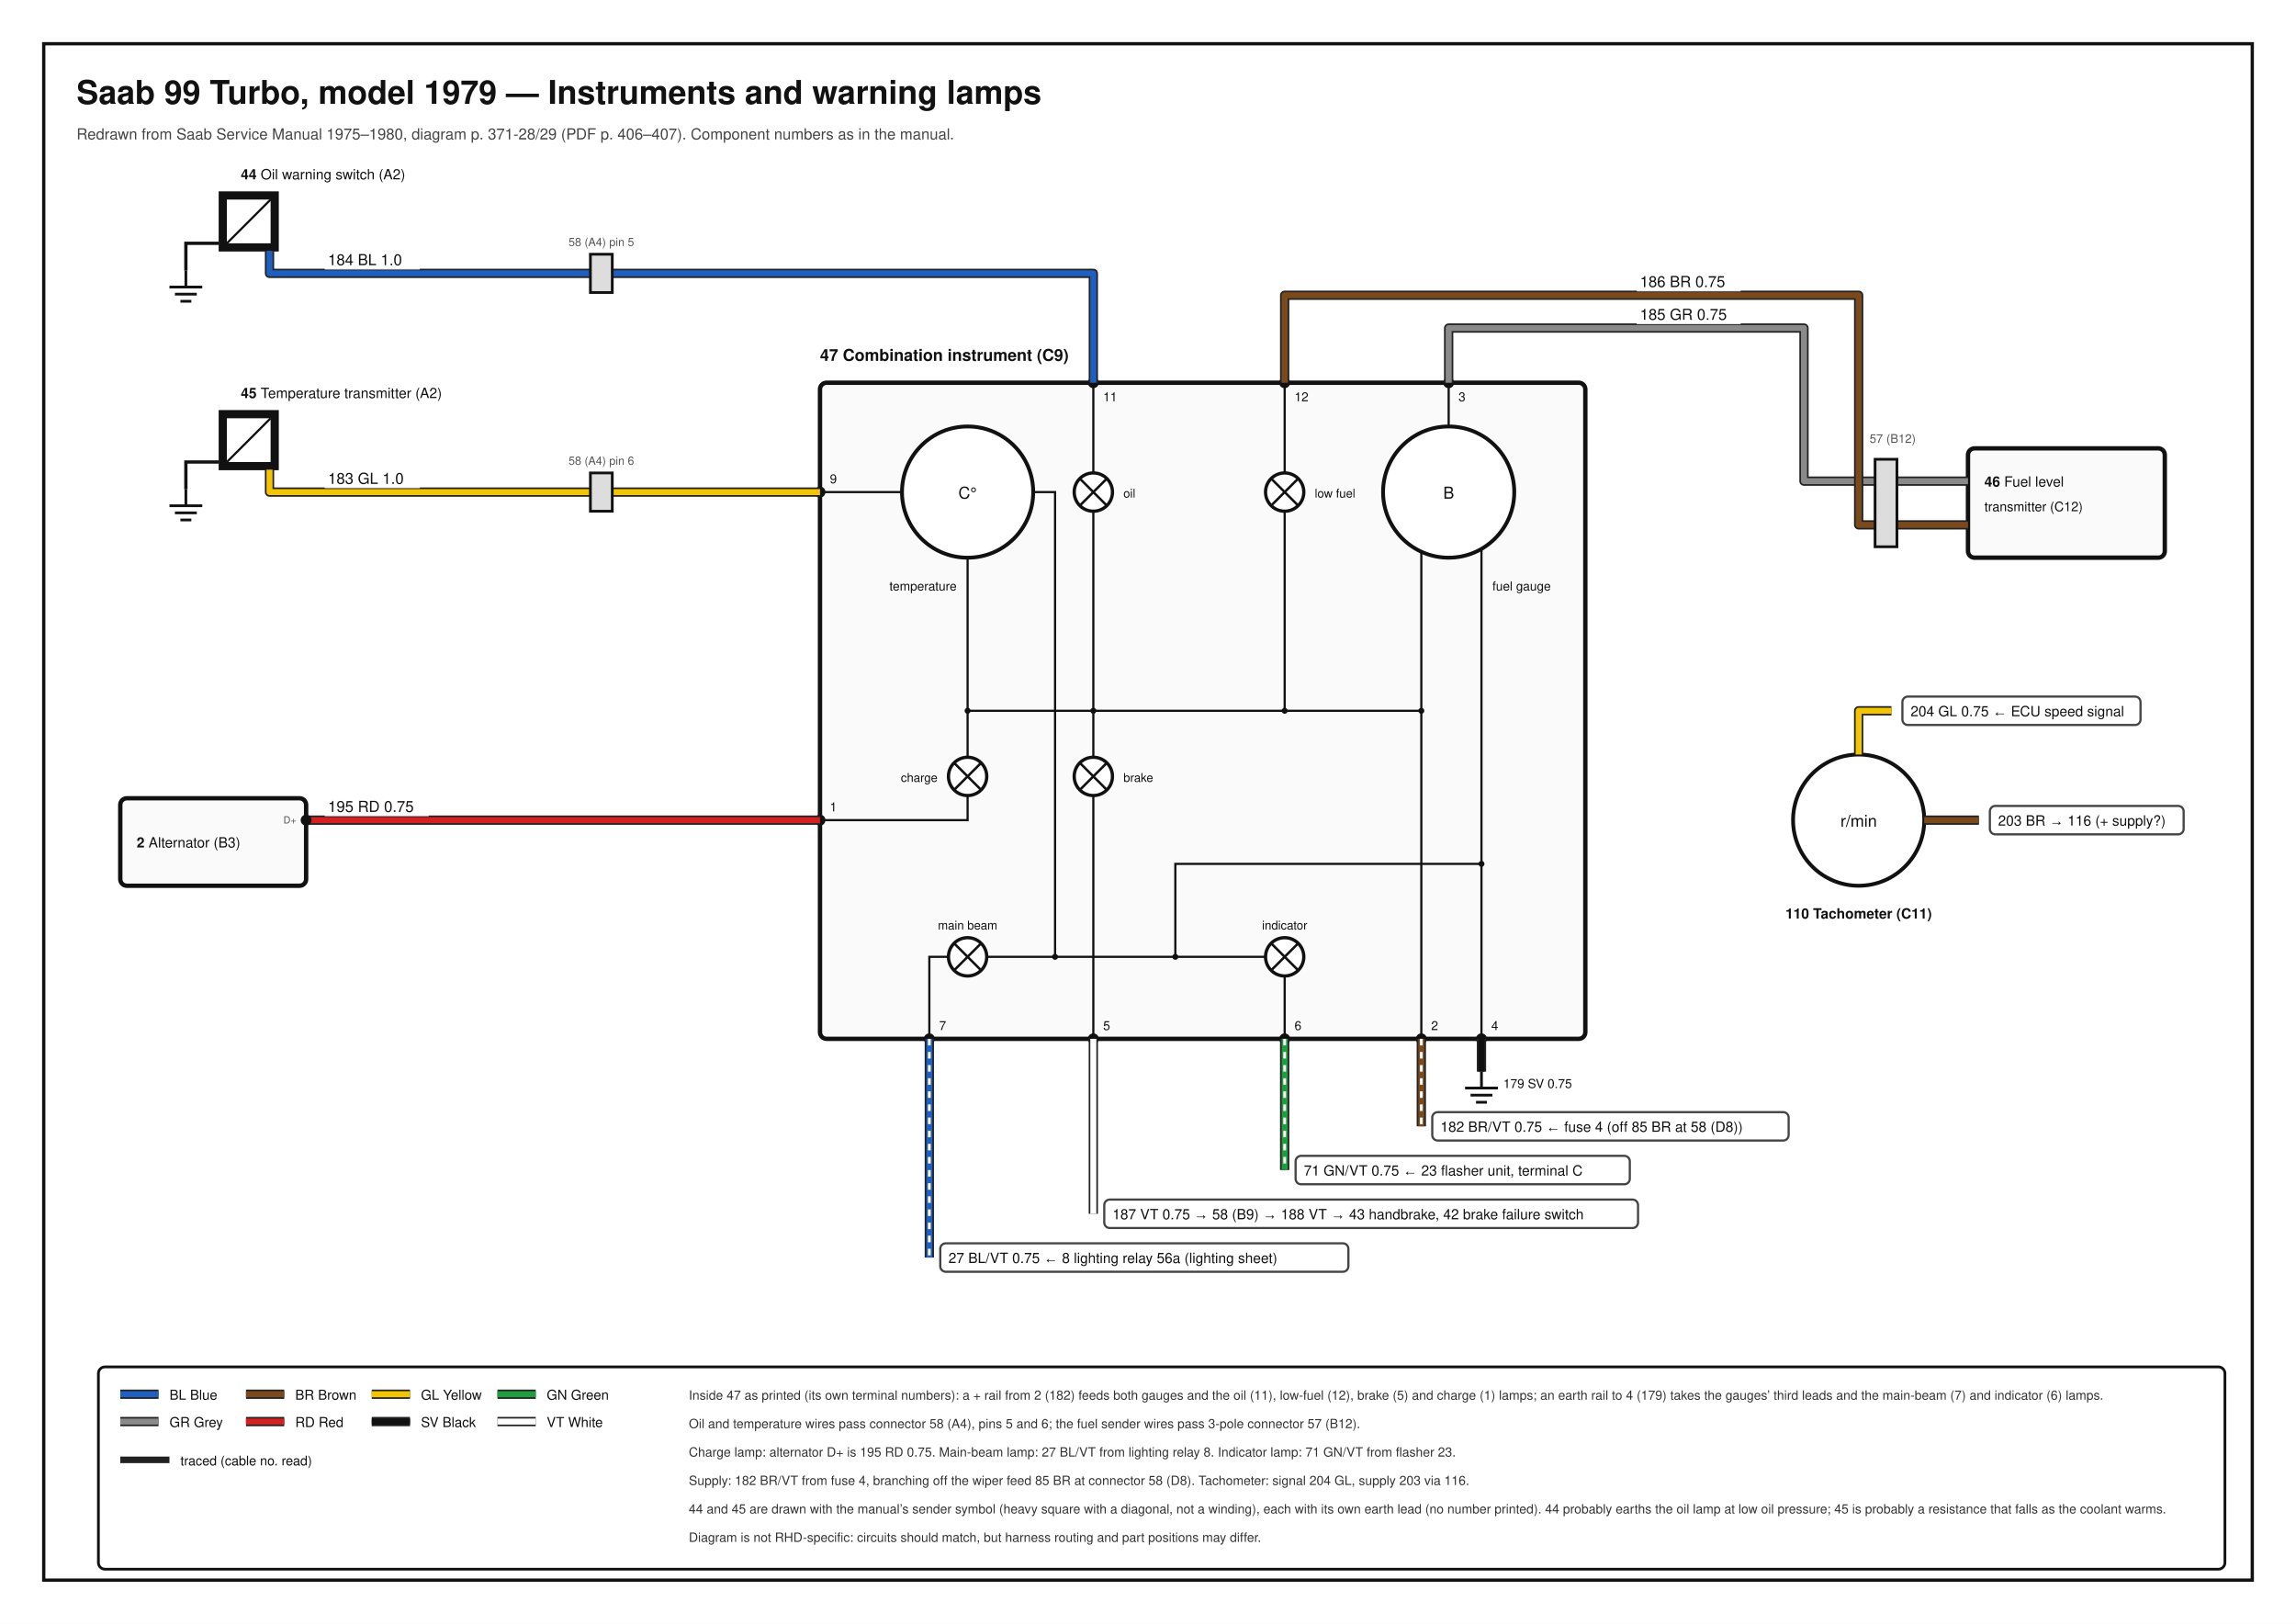
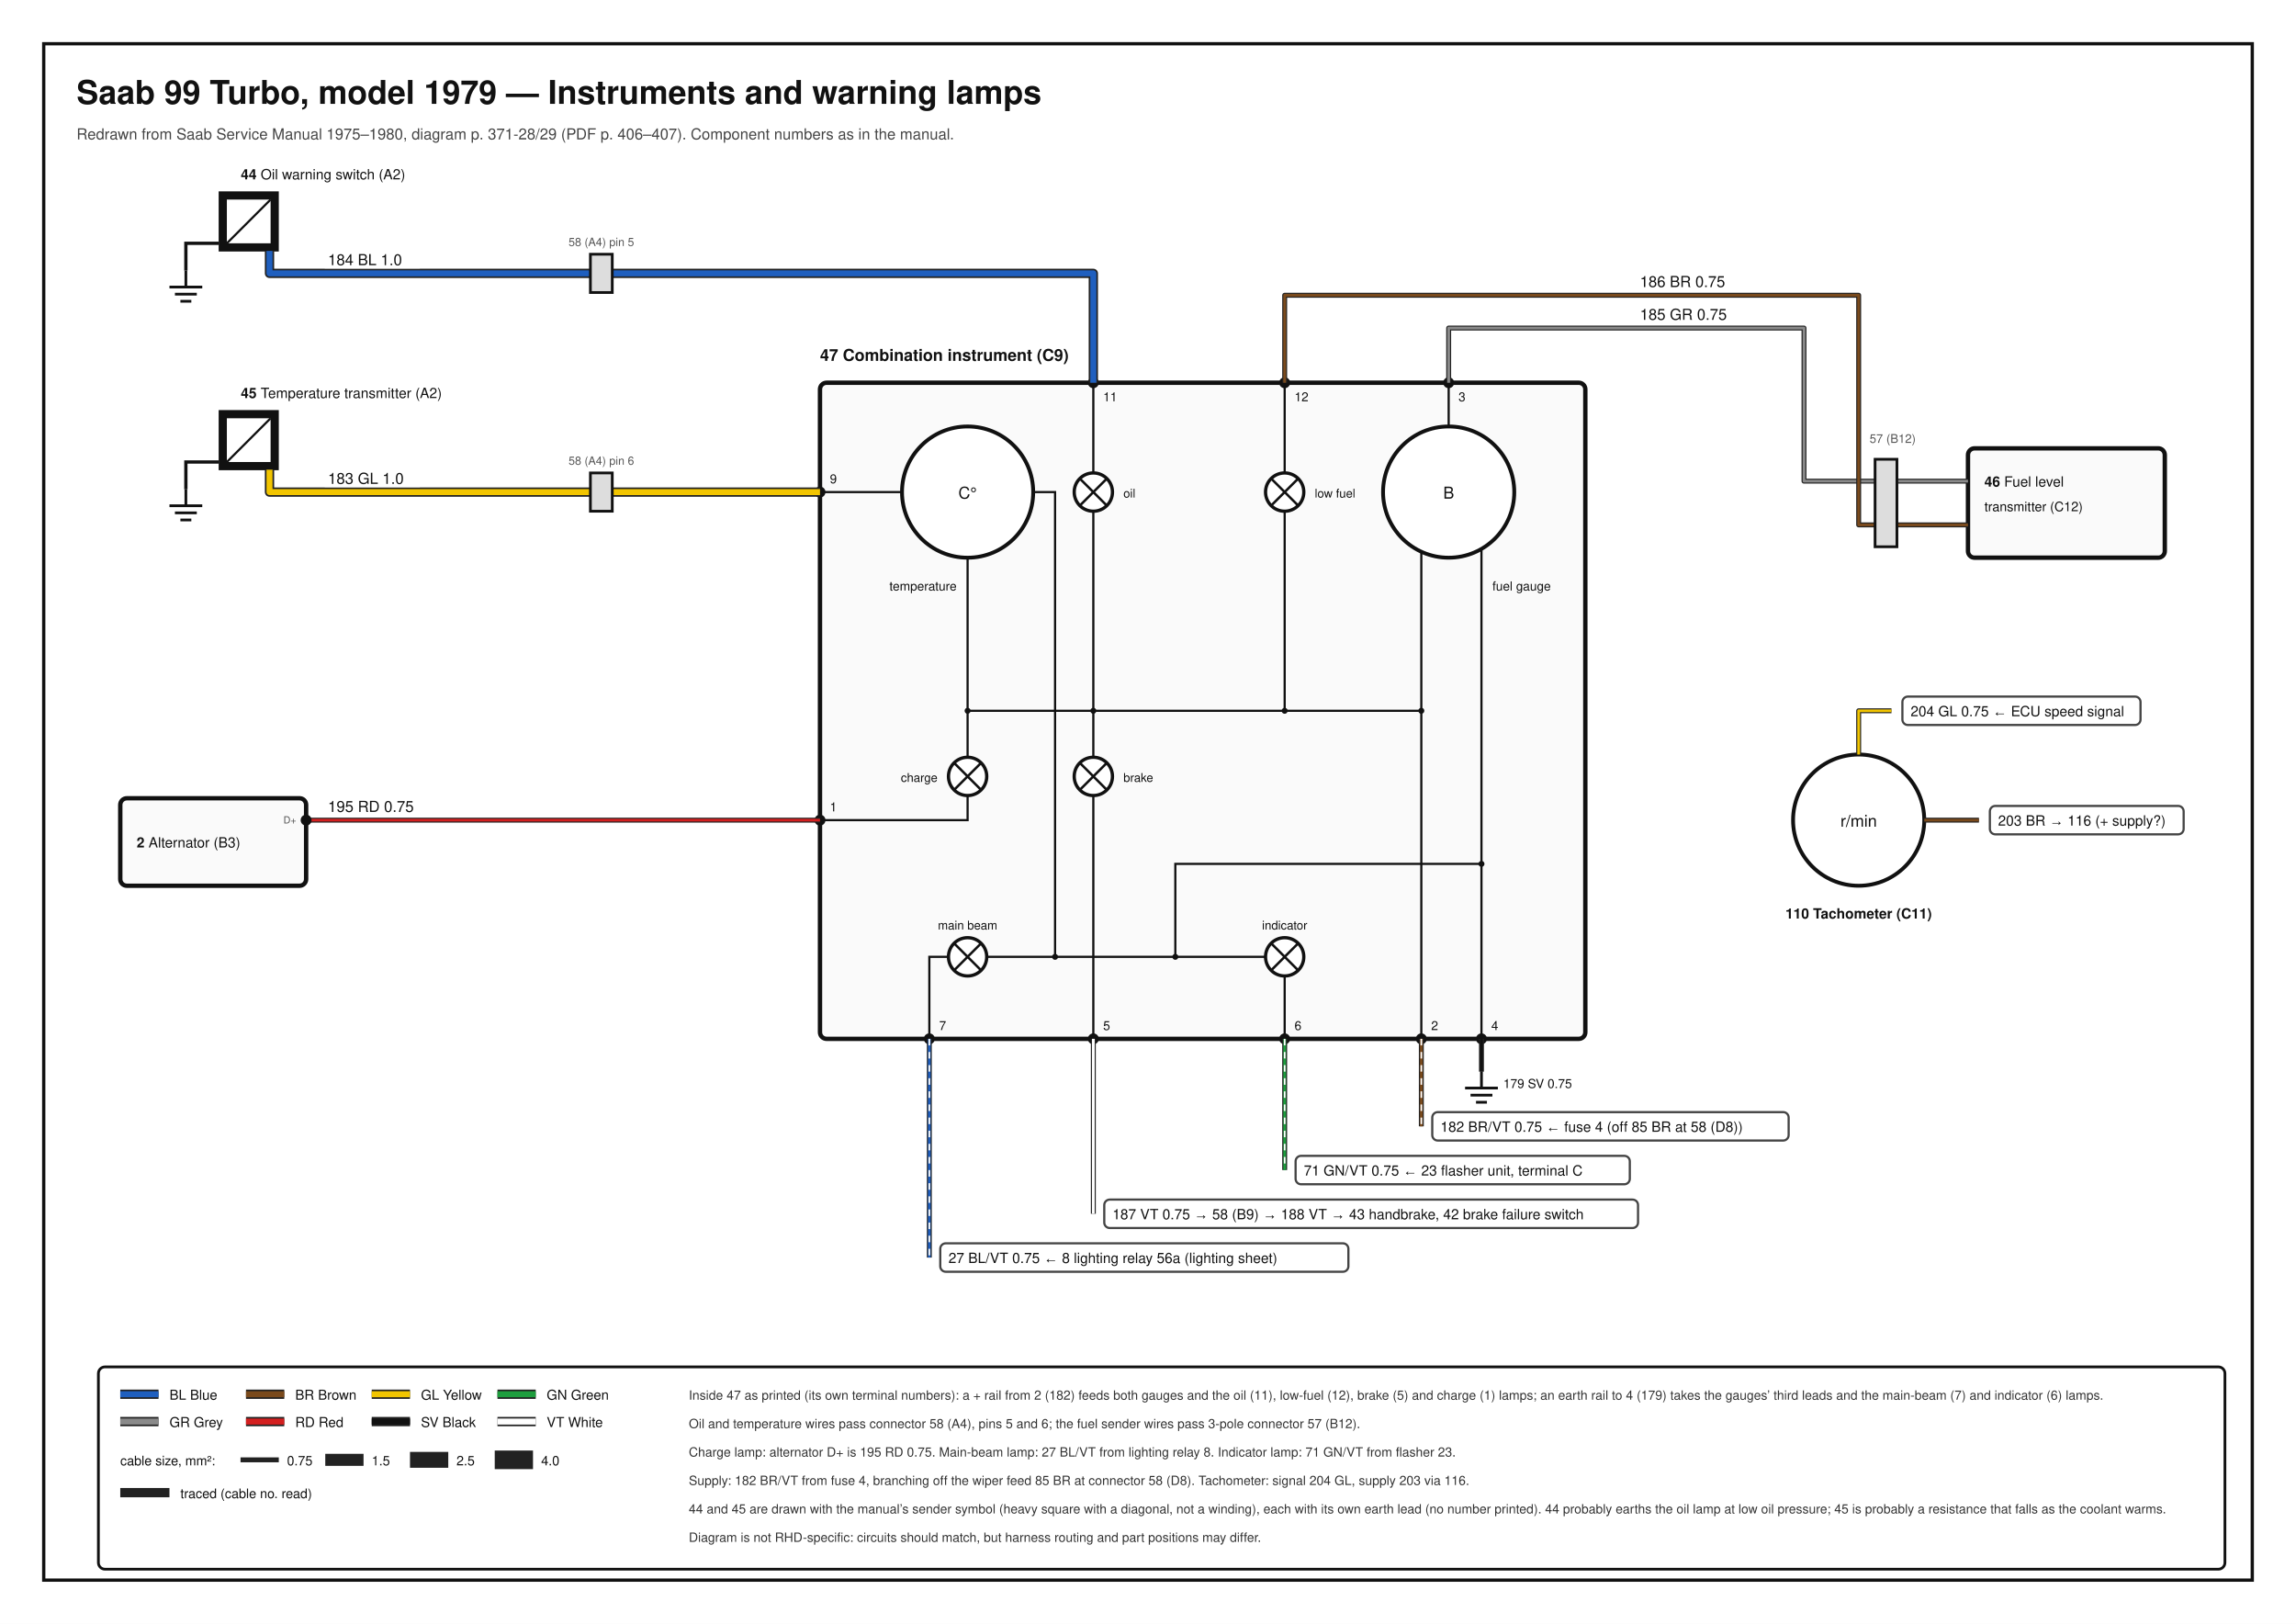
<svg xmlns="http://www.w3.org/2000/svg" width="420mm" height="297mm" viewBox="0 0 420 297" font-family="Helvetica, Arial, sans-serif">
  <rect width="420" height="297" fill="#fff" />
  <rect x="8" y="8" width="404" height="281" fill="none" stroke="#111" stroke-width=".6" />
  <text x="14" y="19" font-size="6" text-anchor="start" font-weight="bold" fill="#111">Saab 99 Turbo, model 1979 — Instruments and warning lamps</text>
  <text x="14" y="25.5" font-size="2.8" text-anchor="start" font-weight="normal" fill="#444">Redrawn from Saab Service Manual 1975–1980, diagram p. 371-28/29 (PDF p. 406–407). Component numbers as in the manual.</text>
  <rect x="150" y="70" width="140" height="120" rx="1.2" fill="#fafafa" stroke="#111" stroke-width="0.8" />
  <text x="150" y="66" font-size="3" text-anchor="start" font-weight="bold" fill="#111">47 Combination instrument (C9)</text>
  <circle cx="150" cy="90" r="1.0" fill="#111" />
  <text x="151.8" y="88.4" font-size="2.3" text-anchor="start" font-weight="normal" fill="#111">9</text>
  <circle cx="150" cy="150" r="1.0" fill="#111" />
  <text x="151.8" y="148.4" font-size="2.3" text-anchor="start" font-weight="normal" fill="#111">1</text>
  <circle cx="200" cy="70" r="1.0" fill="#111" />
  <text x="201.8" y="73.4" font-size="2.3" text-anchor="start" font-weight="normal" fill="#111">11</text>
  <circle cx="235" cy="70" r="1.0" fill="#111" />
  <text x="236.8" y="73.4" font-size="2.3" text-anchor="start" font-weight="normal" fill="#111">12</text>
  <circle cx="265" cy="70" r="1.0" fill="#111" />
  <text x="266.8" y="73.4" font-size="2.3" text-anchor="start" font-weight="normal" fill="#111">3</text>
  <circle cx="170" cy="190" r="1.0" fill="#111" />
  <text x="171.8" y="188.4" font-size="2.3" text-anchor="start" font-weight="normal" fill="#111">7</text>
  <circle cx="200" cy="190" r="1.0" fill="#111" />
  <text x="201.8" y="188.4" font-size="2.3" text-anchor="start" font-weight="normal" fill="#111">5</text>
  <circle cx="235" cy="190" r="1.0" fill="#111" />
  <text x="236.8" y="188.4" font-size="2.3" text-anchor="start" font-weight="normal" fill="#111">6</text>
  <circle cx="260" cy="190" r="1.0" fill="#111" />
  <text x="261.8" y="188.4" font-size="2.3" text-anchor="start" font-weight="normal" fill="#111">2</text>
  <circle cx="271" cy="190" r="1.0" fill="#111" />
  <text x="272.8" y="188.4" font-size="2.3" text-anchor="start" font-weight="normal" fill="#111">4</text>
  <circle cx="177" cy="90" r="12" fill="#fff" stroke="#111" stroke-width=".7" />
  <text x="177" y="91.2" font-size="3" text-anchor="middle" font-weight="normal" fill="#111">C°</text>
  <path d="M150,90 L165,90" fill="none" stroke="#111" stroke-width=".4" />
  <text x="175" y="108" font-size="2.3" text-anchor="end" font-weight="normal" fill="#111">temperature</text>
  <path d="M177,102 L177,130" fill="none" stroke="#111" stroke-width=".4" />
  <circle cx="177" cy="130" r=".55" fill="#111" />
  <path d="M189,90 L193,90 L193,175" fill="none" stroke="#111" stroke-width=".4" />
  <circle cx="193" cy="175" r=".55" fill="#111" />
  <circle cx="265" cy="90" r="12" fill="#fff" stroke="#111" stroke-width=".7" />
  <text x="265" y="91.2" font-size="3" text-anchor="middle" font-weight="normal" fill="#111">B</text>
  <path d="M265,70 L265,78" fill="none" stroke="#111" stroke-width=".4" />
  <text x="273" y="108" font-size="2.3" text-anchor="start" font-weight="normal" fill="#111">fuel gauge</text>
  <path d="M260,100.91 L260,190" fill="none" stroke="#111" stroke-width=".4" />
  <circle cx="260" cy="130" r=".55" fill="#111" />
  <path d="M271,100.39 L271,190" fill="none" stroke="#111" stroke-width=".4" />
  <circle cx="271" cy="158" r=".55" fill="#111" />
  <path d="M177,130 L260,130" fill="none" stroke="#111" stroke-width=".4" />
  <path d="M200,70 L200,86.5" fill="none" stroke="#111" stroke-width=".4" />
  <circle cx="200" cy="90" r="3.5" fill="#fff" stroke="#111" stroke-width=".6" />
  <path d="M197.55,87.55 L202.45,92.45 M197.55,92.45 L202.45,87.55" stroke="#111" stroke-width=".45" />
  <path d="M200,93.5 L200,130" fill="none" stroke="#111" stroke-width=".4" />
  <circle cx="200" cy="130" r=".55" fill="#111" />
  <text x="205.5" y="91" font-size="2.2" text-anchor="start" font-weight="normal" fill="#111">oil</text>
  <path d="M235,70 L235,86.5" fill="none" stroke="#111" stroke-width=".4" />
  <circle cx="235" cy="90" r="3.5" fill="#fff" stroke="#111" stroke-width=".6" />
  <path d="M232.55,87.55 L237.45,92.45 M232.55,92.45 L237.45,87.55" stroke="#111" stroke-width=".45" />
  <path d="M235,93.5 L235,130" fill="none" stroke="#111" stroke-width=".4" />
  <circle cx="235" cy="130" r=".55" fill="#111" />
  <text x="240.5" y="91" font-size="2.2" text-anchor="start" font-weight="normal" fill="#111">low fuel</text>
  <path d="M200,130 L200,138.5" fill="none" stroke="#111" stroke-width=".4" />
  <circle cx="200" cy="142" r="3.5" fill="#fff" stroke="#111" stroke-width=".6" />
  <path d="M197.55,139.55 L202.45,144.45 M197.55,144.45 L202.45,139.55" stroke="#111" stroke-width=".45" />
  <path d="M200,145.5 L200,190" fill="none" stroke="#111" stroke-width=".4" />
  <text x="205.5" y="143" font-size="2.2" text-anchor="start" font-weight="normal" fill="#111">brake</text>
  <path d="M177,130 L177,138.5" fill="none" stroke="#111" stroke-width=".4" />
  <circle cx="177" cy="142" r="3.5" fill="#fff" stroke="#111" stroke-width=".6" />
  <path d="M174.55,139.55 L179.45,144.45 M174.55,144.45 L179.45,139.55" stroke="#111" stroke-width=".45" />
  <path d="M177,145.5 L177,150 L150,150" fill="none" stroke="#111" stroke-width=".4" />
  <text x="171.5" y="143" font-size="2.2" text-anchor="end" font-weight="normal" fill="#111">charge</text>
  <circle cx="177" cy="175" r="3.5" fill="#fff" stroke="#111" stroke-width=".6" />
  <path d="M174.55,172.55 L179.45,177.45 M174.55,177.45 L179.45,172.55" stroke="#111" stroke-width=".45" />
  <path d="M173.5,175 L170,175 L170,190" fill="none" stroke="#111" stroke-width=".4" />
  <text x="177" y="170" font-size="2.2" text-anchor="middle" font-weight="normal" fill="#111">main beam</text>
  <path d="M180.5,175 L231.5,175" fill="none" stroke="#111" stroke-width=".4" />
  <circle cx="215" cy="175" r=".55" fill="#111" />
  <path d="M215,175 L215,158 L271,158" fill="none" stroke="#111" stroke-width=".4" />
  <circle cx="235" cy="175" r="3.5" fill="#fff" stroke="#111" stroke-width=".6" />
  <path d="M232.55,172.55 L237.45,177.45 M232.55,177.45 L237.45,172.55" stroke="#111" stroke-width=".45" />
  <path d="M235,178.5 L235,190" fill="none" stroke="#111" stroke-width=".4" />
  <text x="235" y="170" font-size="2.2" text-anchor="middle" font-weight="normal" fill="#111">indicator</text>
  <rect x="40.75" y="35.75" width="9.5" height="9.5" fill="#fff" stroke="#111" stroke-width="1.5" />
  <path d="M41.5,44.5 L49.5,36.5" stroke="#111" stroke-width=".4" />
  <path d="M40,44.5 h-6 v5" stroke="#111" stroke-width=".6" fill="none" />
  <path d="M34,49.5 v3 M31,52.5 h6 M32,53.8 h4 M33,55.1 h2" stroke="#111" stroke-width=".5" fill="none" />
  <text x="45.5" y="32.8" font-size="2.6" text-anchor="middle" font-weight="bold" fill="#111">44</text>
  <text x="47.69" y="32.8" font-size="2.6" text-anchor="start" font-weight="normal" fill="#111">Oil warning switch (A2)</text>
  <path d="M49.3,45.9 L49.3,50 L200,50 L200,70" fill="none" stroke="#222" stroke-width="1.7" stroke-linejoin="round" />
  <path d="M49.3,45.9 L49.3,50 L200,50 L200,70" fill="none" stroke="#1f5fbf" stroke-width="1.1" stroke-linejoin="round" />
-   <rect x="59.4" y="45.5" width="17.4" height="3.8" fill="#fff" opacity=".85" />
+   <rect x="59.4" y="45.5" width="17.4" height="3.6" fill="#fff" opacity=".85" />
  <text x="60" y="48.5" font-size="2.8" text-anchor="start" font-weight="normal" fill="#111">184 BL 1.0</text>
  <rect x="108" y="46.5" width="4" height="7" fill="#ddd" stroke="#111" stroke-width=".5" />
  <text x="110" y="45.0" font-size="2.1" text-anchor="middle" font-weight="normal" fill="#555">58 (A4) pin 5</text>
  <rect x="40.75" y="75.75" width="9.5" height="9.5" fill="#fff" stroke="#111" stroke-width="1.5" />
  <path d="M41.5,84.5 L49.5,76.5" stroke="#111" stroke-width=".4" />
  <path d="M40,84.5 h-6 v5" stroke="#111" stroke-width=".6" fill="none" />
  <path d="M34,89.5 v3 M31,92.5 h6 M32,93.8 h4 M33,95.1 h2" stroke="#111" stroke-width=".5" fill="none" />
  <text x="45.5" y="72.8" font-size="2.6" text-anchor="middle" font-weight="bold" fill="#111">45</text>
  <text x="47.69" y="72.8" font-size="2.6" text-anchor="start" font-weight="normal" fill="#111">Temperature transmitter (A2)</text>
  <path d="M49.3,85.9 L49.3,90 L150,90" fill="none" stroke="#222" stroke-width="1.7" stroke-linejoin="round" />
  <path d="M49.3,85.9 L49.3,90 L150,90" fill="none" stroke="#f2c500" stroke-width="1.1" stroke-linejoin="round" />
-   <rect x="59.4" y="85.5" width="17.4" height="3.8" fill="#fff" opacity=".85" />
+   <rect x="59.4" y="85.5" width="17.4" height="3.6" fill="#fff" opacity=".85" />
  <text x="60" y="88.5" font-size="2.8" text-anchor="start" font-weight="normal" fill="#111">183 GL 1.0</text>
  <rect x="108" y="86.5" width="4" height="7" fill="#ddd" stroke="#111" stroke-width=".5" />
  <text x="110" y="85.0" font-size="2.1" text-anchor="middle" font-weight="normal" fill="#555">58 (A4) pin 6</text>
  <rect x="22" y="146" width="34" height="16" rx="1.2" fill="#fafafa" stroke="#111" stroke-width="0.8" />
  <text x="25" y="155" font-size="2.6" text-anchor="start" font-weight="normal" fill="#111">
    <tspan font-weight="bold">2</tspan> Alternator (B3)</text>
-   <path d="M56,150 L150,150" fill="none" stroke="#222" stroke-width="1.7" stroke-linejoin="round" />
-   <path d="M56,150 L150,150" fill="none" stroke="#d42020" stroke-width="1.1" stroke-linejoin="round" />
-   <rect x="59.4" y="145.5" width="19.02" height="3.8" fill="#fff" opacity=".85" />
+   <path d="M56,150 L150,150" fill="none" stroke="#222" stroke-width="0.9" stroke-linejoin="round" />
+   <path d="M56,150 L150,150" fill="none" stroke="#d42020" stroke-width="0.5" stroke-linejoin="round" />
+   <rect x="59.4" y="145.5" width="19.02" height="3.6" fill="#fff" opacity=".85" />
  <text x="60" y="148.5" font-size="2.8" text-anchor="start" font-weight="normal" fill="#111">195 RD 0.75</text>
  <circle cx="56" cy="150" r="1.0" fill="#111" />
  <text x="54.2" y="150.6" font-size="1.8" text-anchor="end" font-weight="normal" fill="#555">D+</text>
  <rect x="360" y="82" width="36" height="20" rx="1.2" fill="#fafafa" stroke="#111" stroke-width="0.8" />
  <text x="363" y="89" font-size="2.6" text-anchor="start" font-weight="normal" fill="#111">
    <tspan font-weight="bold">46</tspan> Fuel level</text>
  <text x="363" y="93.5" font-size="2.4" text-anchor="start" font-weight="normal" fill="#111">transmitter (C12)</text>
-   <path d="M360,88 L330,88 L330,60 L265,60 L265,70" fill="none" stroke="#222" stroke-width="1.7" stroke-linejoin="round" />
-   <path d="M360,88 L330,88 L330,60 L265,60 L265,70" fill="none" stroke="#8a8a8a" stroke-width="1.1" stroke-linejoin="round" />
-   <rect x="299.4" y="55.5" width="19.02" height="3.8" fill="#fff" opacity=".85" />
+   <path d="M360,88 L330,88 L330,60 L265,60 L265,70" fill="none" stroke="#222" stroke-width="0.9" stroke-linejoin="round" />
+   <path d="M360,88 L330,88 L330,60 L265,60 L265,70" fill="none" stroke="#8a8a8a" stroke-width="0.5" stroke-linejoin="round" />
+   <rect x="299.4" y="55.5" width="19.02" height="3.6" fill="#fff" opacity=".85" />
  <text x="300" y="58.5" font-size="2.8" text-anchor="start" font-weight="normal" fill="#111">185 GR 0.75</text>
-   <path d="M360,96 L340,96 L340,54 L235,54 L235,70" fill="none" stroke="#222" stroke-width="1.7" stroke-linejoin="round" />
-   <path d="M360,96 L340,96 L340,54 L235,54 L235,70" fill="none" stroke="#7a4a1c" stroke-width="1.1" stroke-linejoin="round" />
-   <rect x="299.4" y="49.5" width="19.02" height="3.8" fill="#fff" opacity=".85" />
+   <path d="M360,96 L340,96 L340,54 L235,54 L235,70" fill="none" stroke="#222" stroke-width="0.9" stroke-linejoin="round" />
+   <path d="M360,96 L340,96 L340,54 L235,54 L235,70" fill="none" stroke="#7a4a1c" stroke-width="0.5" stroke-linejoin="round" />
+   <rect x="299.4" y="49.5" width="19.02" height="3.6" fill="#fff" opacity=".85" />
  <text x="300" y="52.5" font-size="2.8" text-anchor="start" font-weight="normal" fill="#111">186 BR 0.75</text>
  <rect x="343" y="84" width="4" height="16" fill="#ddd" stroke="#111" stroke-width=".5" />
  <text x="342" y="81" font-size="2.2" text-anchor="start" font-weight="normal" fill="#555">57 (B12)</text>
  <circle cx="340" cy="150" r="12" fill="#fff" stroke="#111" stroke-width=".7" />
  <text x="340" y="151.2" font-size="3" text-anchor="middle" font-weight="normal" fill="#111">r/min</text>
  <text x="340" y="168" font-size="2.6" text-anchor="middle" font-weight="bold" fill="#111">110 Tachometer (C11)</text>
-   <path d="M352,150 L362,150" fill="none" stroke="#222" stroke-width="1.7" stroke-linejoin="round" />
-   <path d="M352,150 L362,150" fill="none" stroke="#7a4a1c" stroke-width="1.1" stroke-linejoin="round" />
+   <path d="M352,150 L362,150" fill="none" stroke="#222" stroke-width="0.9" stroke-linejoin="round" />
+   <path d="M352,150 L362,150" fill="none" stroke="#7a4a1c" stroke-width="0.5" stroke-linejoin="round" />
  <rect x="364" y="147.4" width="35.448" height="5.2" rx="1" fill="#fff" stroke="#444" stroke-width=".4" />
  <text x="365.5" y="151" font-size="2.6" text-anchor="start" font-weight="normal" fill="#111">203 BR <tspan font-family="Arial">→</tspan> 116 (+ supply?)</text>
-   <path d="M340,138 L340,130 L346,130" fill="none" stroke="#222" stroke-width="1.7" stroke-linejoin="round" />
-   <path d="M340,138 L340,130 L346,130" fill="none" stroke="#f2c500" stroke-width="1.1" stroke-linejoin="round" />
+   <path d="M340,138 L340,130 L346,130" fill="none" stroke="#222" stroke-width="0.9" stroke-linejoin="round" />
+   <path d="M340,138 L340,130 L346,130" fill="none" stroke="#f2c500" stroke-width="0.5" stroke-linejoin="round" />
  <rect x="348" y="127.4" width="43.56" height="5.2" rx="1" fill="#fff" stroke="#444" stroke-width=".4" />
  <text x="349.5" y="131" font-size="2.6" text-anchor="start" font-weight="normal" fill="#111">204 GL 0.75 <tspan font-family="Arial">←</tspan> ECU speed signal</text>
-   <path d="M271,190 L271,196" fill="none" stroke="#222" stroke-width="1.7" stroke-linejoin="round" />
-   <path d="M271,190 L271,196" fill="none" stroke="#111111" stroke-width="1.1" stroke-linejoin="round" />
+   <path d="M271,190 L271,196" fill="none" stroke="#222" stroke-width="0.9" stroke-linejoin="round" />
+   <path d="M271,190 L271,196" fill="none" stroke="#111111" stroke-width="0.5" stroke-linejoin="round" />
  <path d="M271,196 v3 M268,199 h6 M269,200.3 h4 M270,201.6 h2" stroke="#111" stroke-width=".5" fill="none" />
  <text x="275" y="199" font-size="2.3" text-anchor="start" font-weight="normal" fill="#111">179 SV 0.75</text>
-   <path d="M260,190 L260,206" fill="none" stroke="#222" stroke-width="1.7" stroke-linejoin="round" />
-   <path d="M260,190 L260,206" fill="none" stroke="#7a4a1c" stroke-width="1.1" stroke-linejoin="round" />
-   <path d="M260,190 L260,206" fill="none" stroke="#ffffff" stroke-width="0.5" stroke-dasharray="1.2 1.2" />
+   <path d="M260,190 L260,206" fill="none" stroke="#222" stroke-width="0.9" stroke-linejoin="round" />
+   <path d="M260,190 L260,206" fill="none" stroke="#7a4a1c" stroke-width="0.5" stroke-linejoin="round" />
+   <path d="M260,190 L260,206" fill="none" stroke="#ffffff" stroke-width="0.3" stroke-dasharray="1.2 1.2" />
  <rect x="262" y="203.4" width="65.192" height="5.2" rx="1" fill="#fff" stroke="#444" stroke-width=".4" />
  <text x="263.5" y="207" font-size="2.6" text-anchor="start" font-weight="normal" fill="#111">182 BR/VT 0.75 <tspan font-family="Arial">←</tspan> fuse 4 (off 85 BR at 58 (D8))</text>
-   <path d="M235,190 L235,214" fill="none" stroke="#222" stroke-width="1.7" stroke-linejoin="round" />
-   <path d="M235,190 L235,214" fill="none" stroke="#1e9e3e" stroke-width="1.1" stroke-linejoin="round" />
-   <path d="M235,190 L235,214" fill="none" stroke="#ffffff" stroke-width="0.5" stroke-dasharray="1.2 1.2" />
+   <path d="M235,190 L235,214" fill="none" stroke="#222" stroke-width="0.9" stroke-linejoin="round" />
+   <path d="M235,190 L235,214" fill="none" stroke="#1e9e3e" stroke-width="0.5" stroke-linejoin="round" />
+   <path d="M235,190 L235,214" fill="none" stroke="#ffffff" stroke-width="0.3" stroke-dasharray="1.2 1.2" />
  <rect x="237" y="211.4" width="61.136" height="5.2" rx="1" fill="#fff" stroke="#444" stroke-width=".4" />
  <text x="238.5" y="215" font-size="2.6" text-anchor="start" font-weight="normal" fill="#111">71 GN/VT 0.75 <tspan font-family="Arial">←</tspan> 23 flasher unit, terminal C</text>
-   <path d="M200,190 L200,222" fill="none" stroke="#222" stroke-width="1.7" stroke-linejoin="round" />
-   <path d="M200,190 L200,222" fill="none" stroke="#ffffff" stroke-width="1.1" stroke-linejoin="round" />
+   <path d="M200,190 L200,222" fill="none" stroke="#222" stroke-width="0.9" stroke-linejoin="round" />
+   <path d="M200,190 L200,222" fill="none" stroke="#ffffff" stroke-width="0.5" stroke-linejoin="round" />
  <rect x="202" y="219.4" width="97.64" height="5.2" rx="1" fill="#fff" stroke="#444" stroke-width=".4" />
  <text x="203.5" y="223" font-size="2.6" text-anchor="start" font-weight="normal" fill="#111">187 VT 0.75 <tspan font-family="Arial">→</tspan> 58 (B9) <tspan font-family="Arial">→</tspan> 188 VT <tspan font-family="Arial">→</tspan> 43 handbrake, 42 brake failure switch</text>
-   <path d="M170,190 L170,230" fill="none" stroke="#222" stroke-width="1.7" stroke-linejoin="round" />
-   <path d="M170,190 L170,230" fill="none" stroke="#1f5fbf" stroke-width="1.1" stroke-linejoin="round" />
-   <path d="M170,190 L170,230" fill="none" stroke="#ffffff" stroke-width="0.5" stroke-dasharray="1.2 1.2" />
+   <path d="M170,190 L170,230" fill="none" stroke="#222" stroke-width="0.9" stroke-linejoin="round" />
+   <path d="M170,190 L170,230" fill="none" stroke="#1f5fbf" stroke-width="0.5" stroke-linejoin="round" />
+   <path d="M170,190 L170,230" fill="none" stroke="#ffffff" stroke-width="0.3" stroke-dasharray="1.2 1.2" />
  <rect x="172" y="227.4" width="74.656" height="5.2" rx="1" fill="#fff" stroke="#444" stroke-width=".4" />
  <text x="173.5" y="231" font-size="2.6" text-anchor="start" font-weight="normal" fill="#111">27 BL/VT 0.75 <tspan font-family="Arial">←</tspan> 8 lighting relay 56a (lighting sheet)</text>
  <rect x="18" y="250" width="389" height="37" rx="1.2" fill="#fff" stroke="#111" stroke-width="0.5" />
  <path d="M22,255 h7" stroke="#222" stroke-width="1.7" />
  <path d="M22,255 h7" stroke="#1f5fbf" stroke-width="1.1" />
  <text x="31" y="256" font-size="2.5" text-anchor="start" font-weight="normal" fill="#111">BL Blue</text>
  <path d="M45,255 h7" stroke="#222" stroke-width="1.7" />
  <path d="M45,255 h7" stroke="#7a4a1c" stroke-width="1.1" />
  <text x="54" y="256" font-size="2.5" text-anchor="start" font-weight="normal" fill="#111">BR Brown</text>
  <path d="M68,255 h7" stroke="#222" stroke-width="1.7" />
  <path d="M68,255 h7" stroke="#f2c500" stroke-width="1.1" />
  <text x="77" y="256" font-size="2.5" text-anchor="start" font-weight="normal" fill="#111">GL Yellow</text>
  <path d="M91,255 h7" stroke="#222" stroke-width="1.7" />
  <path d="M91,255 h7" stroke="#1e9e3e" stroke-width="1.1" />
  <text x="100" y="256" font-size="2.5" text-anchor="start" font-weight="normal" fill="#111">GN Green</text>
  <path d="M22,260 h7" stroke="#222" stroke-width="1.7" />
  <path d="M22,260 h7" stroke="#8a8a8a" stroke-width="1.1" />
  <text x="31" y="261" font-size="2.5" text-anchor="start" font-weight="normal" fill="#111">GR Grey</text>
  <path d="M45,260 h7" stroke="#222" stroke-width="1.7" />
  <path d="M45,260 h7" stroke="#d42020" stroke-width="1.1" />
  <text x="54" y="261" font-size="2.5" text-anchor="start" font-weight="normal" fill="#111">RD Red</text>
  <path d="M68,260 h7" stroke="#222" stroke-width="1.7" />
  <path d="M68,260 h7" stroke="#111111" stroke-width="1.1" />
  <text x="77" y="261" font-size="2.5" text-anchor="start" font-weight="normal" fill="#111">SV Black</text>
  <path d="M91,260 h7" stroke="#222" stroke-width="1.7" />
  <path d="M91,260 h7" stroke="#ffffff" stroke-width="1.1" />
  <text x="100" y="261" font-size="2.5" text-anchor="start" font-weight="normal" fill="#111">VT White</text>
-   <path d="M22,267 h9" stroke="#222" stroke-width="1.2" />
-   <text x="33" y="268" font-size="2.4" text-anchor="start" font-weight="normal" fill="#111">traced (cable no. read)</text>
+   <text x="22" y="268" font-size="2.4" text-anchor="start" font-weight="normal" fill="#111">cable size, mm²:</text>
+   <path d="M44,267 h7" stroke="#222" stroke-width="0.9" />
+   <text x="52.5" y="268" font-size="2.4" text-anchor="start" font-weight="normal" fill="#111">0.75</text>
+   <path d="M59.5,267 h7" stroke="#222" stroke-width="2.2" />
+   <text x="68.0" y="268" font-size="2.4" text-anchor="start" font-weight="normal" fill="#111">1.5</text>
+   <path d="M75.0,267 h7" stroke="#222" stroke-width="2.9" />
+   <text x="83.5" y="268" font-size="2.4" text-anchor="start" font-weight="normal" fill="#111">2.5</text>
+   <path d="M90.5,267 h7" stroke="#222" stroke-width="3.4" />
+   <text x="99.0" y="268" font-size="2.4" text-anchor="start" font-weight="normal" fill="#111">4.0</text>
+   <path d="M22,273 h9" stroke="#222" stroke-width="1.7" />
+   <text x="33" y="274" font-size="2.4" text-anchor="start" font-weight="normal" fill="#111">traced (cable no. read)</text>
  <text x="126" y="256.0" font-size="2.35" text-anchor="start" font-weight="normal" fill="#333">Inside 47 as printed (its own terminal numbers): a + rail from 2 (182) feeds both gauges and the oil (11), low-fuel (12), brake (5) and charge (1) lamps; an earth rail to 4 (179) takes the gauges’ third leads and the main-beam (7) and indicator (6) lamps.</text>
  <text x="126" y="261.2" font-size="2.35" text-anchor="start" font-weight="normal" fill="#333">Oil and temperature wires pass connector 58 (A4), pins 5 and 6; the fuel sender wires pass 3-pole connector 57 (B12).</text>
  <text x="126" y="266.4" font-size="2.35" text-anchor="start" font-weight="normal" fill="#333">Charge lamp: alternator D+ is 195 RD 0.75. Main-beam lamp: 27 BL/VT from lighting relay 8. Indicator lamp: 71 GN/VT from flasher 23.</text>
  <text x="126" y="271.6" font-size="2.35" text-anchor="start" font-weight="normal" fill="#333">Supply: 182 BR/VT from fuse 4, branching off the wiper feed 85 BR at connector 58 (D8). Tachometer: signal 204 GL, supply 203 via 116.</text>
  <text x="126" y="276.8" font-size="2.35" text-anchor="start" font-weight="normal" fill="#333">44 and 45 are drawn with the manual’s sender symbol (heavy square with a diagonal, not a winding), each with its own earth lead (no number printed). 44 probably earths the oil lamp at low oil pressure; 45 is probably a resistance that falls as the coolant warms.</text>
  <text x="126" y="282.0" font-size="2.35" text-anchor="start" font-weight="normal" fill="#333">Diagram is not RHD-specific: circuits should match, but harness routing and part positions may differ.</text>
</svg>
